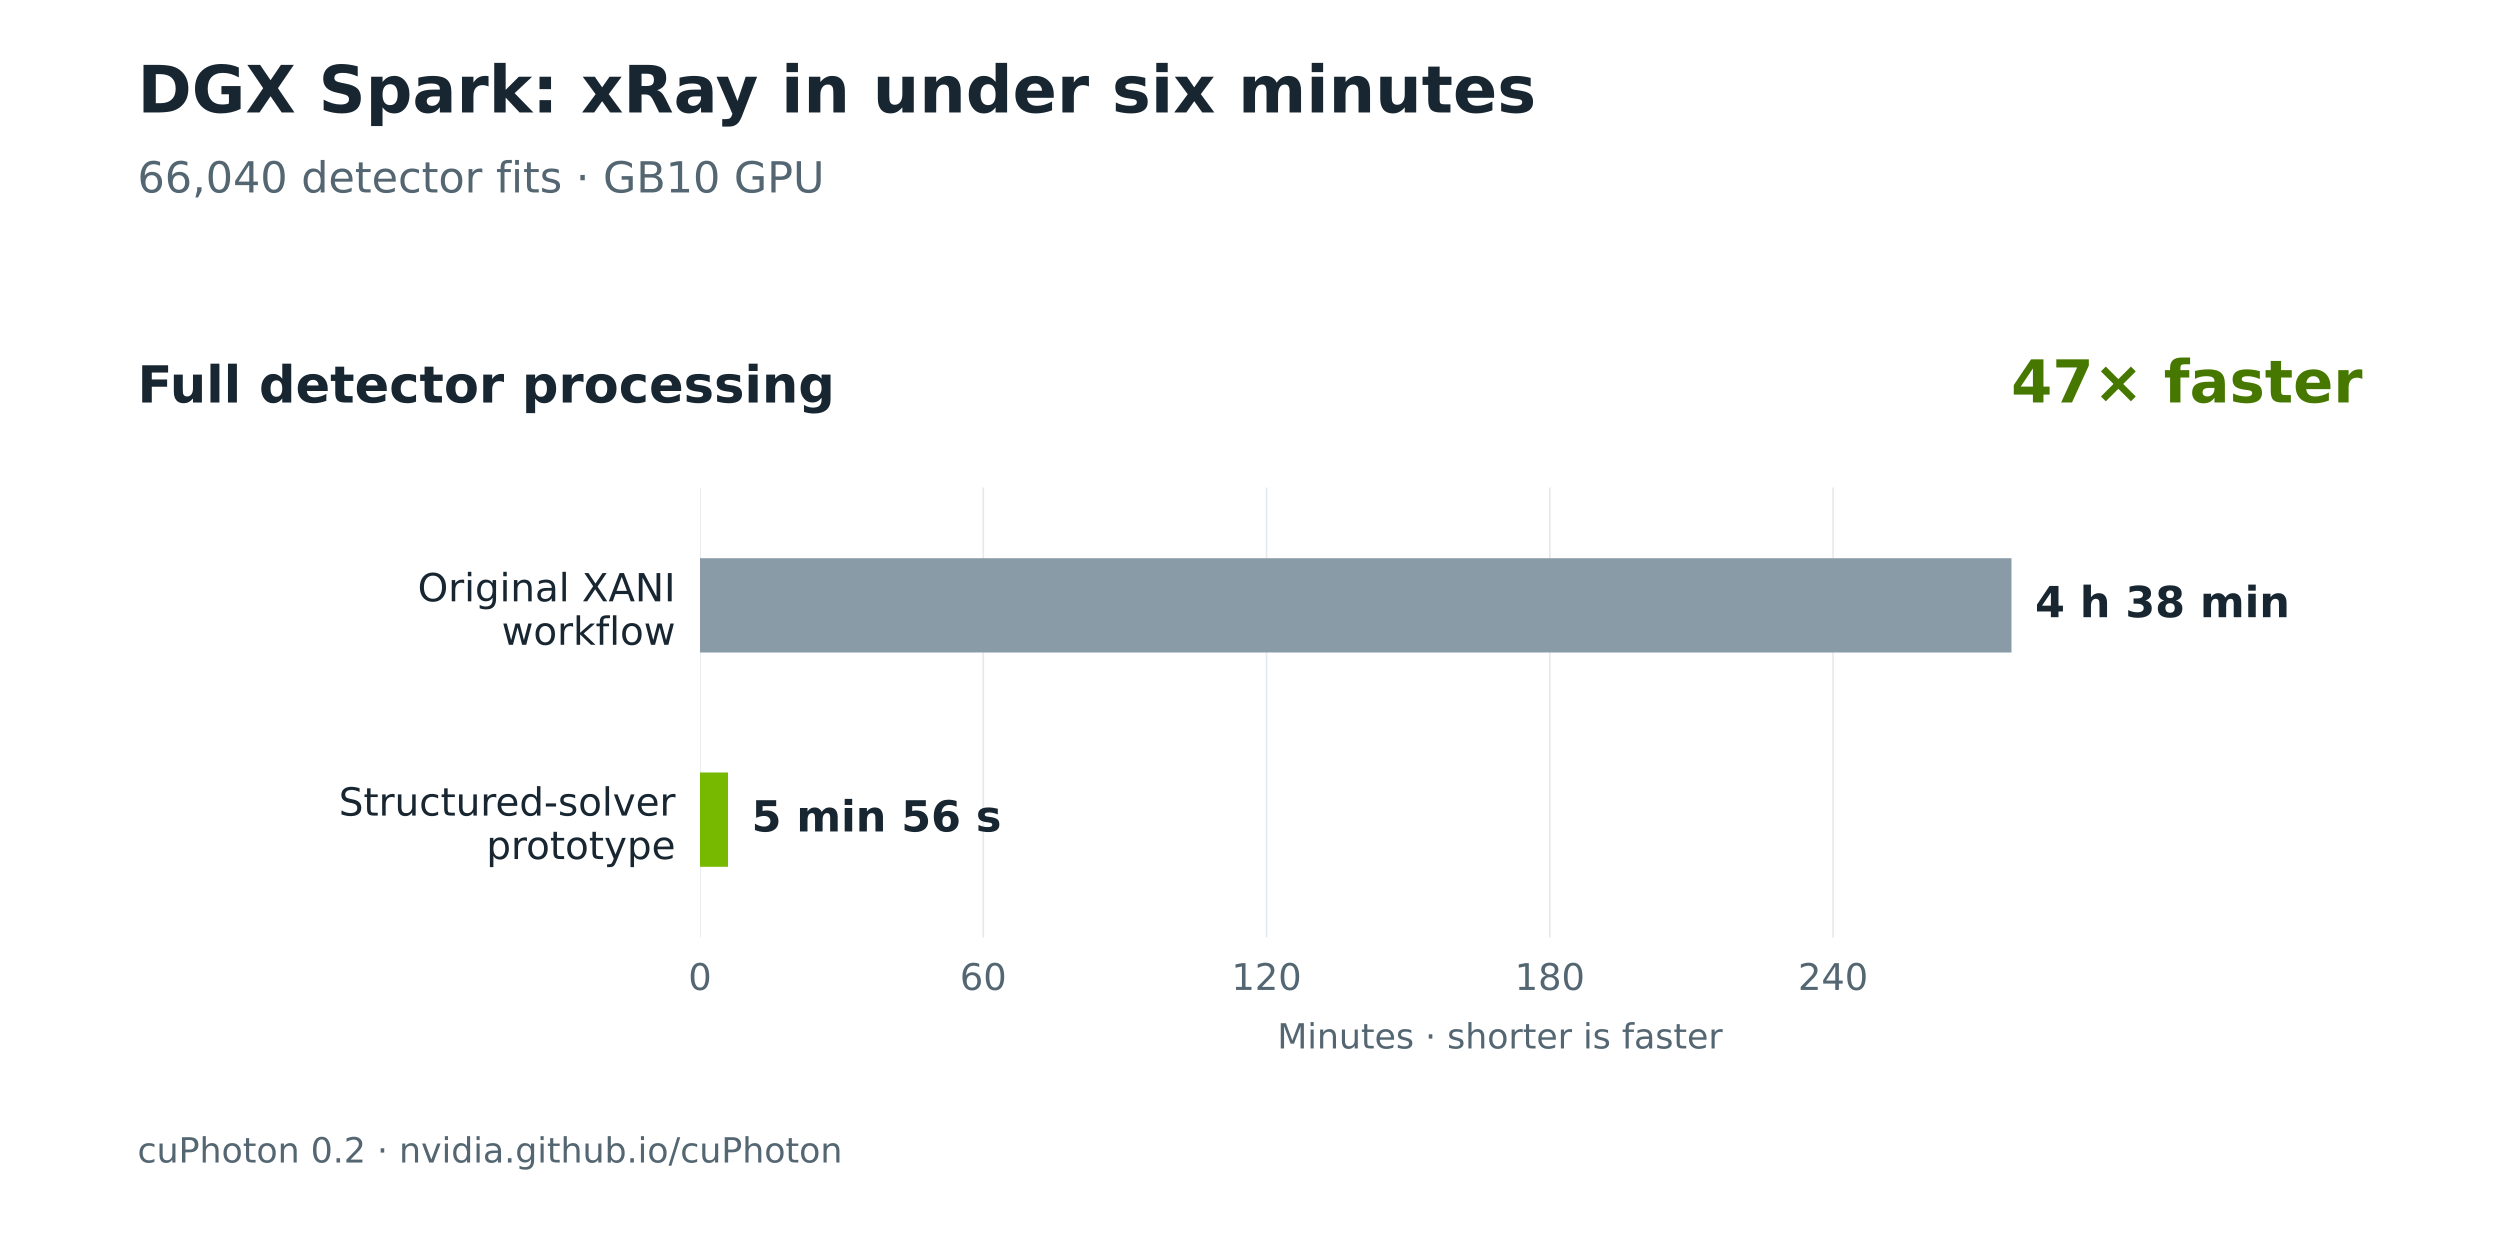
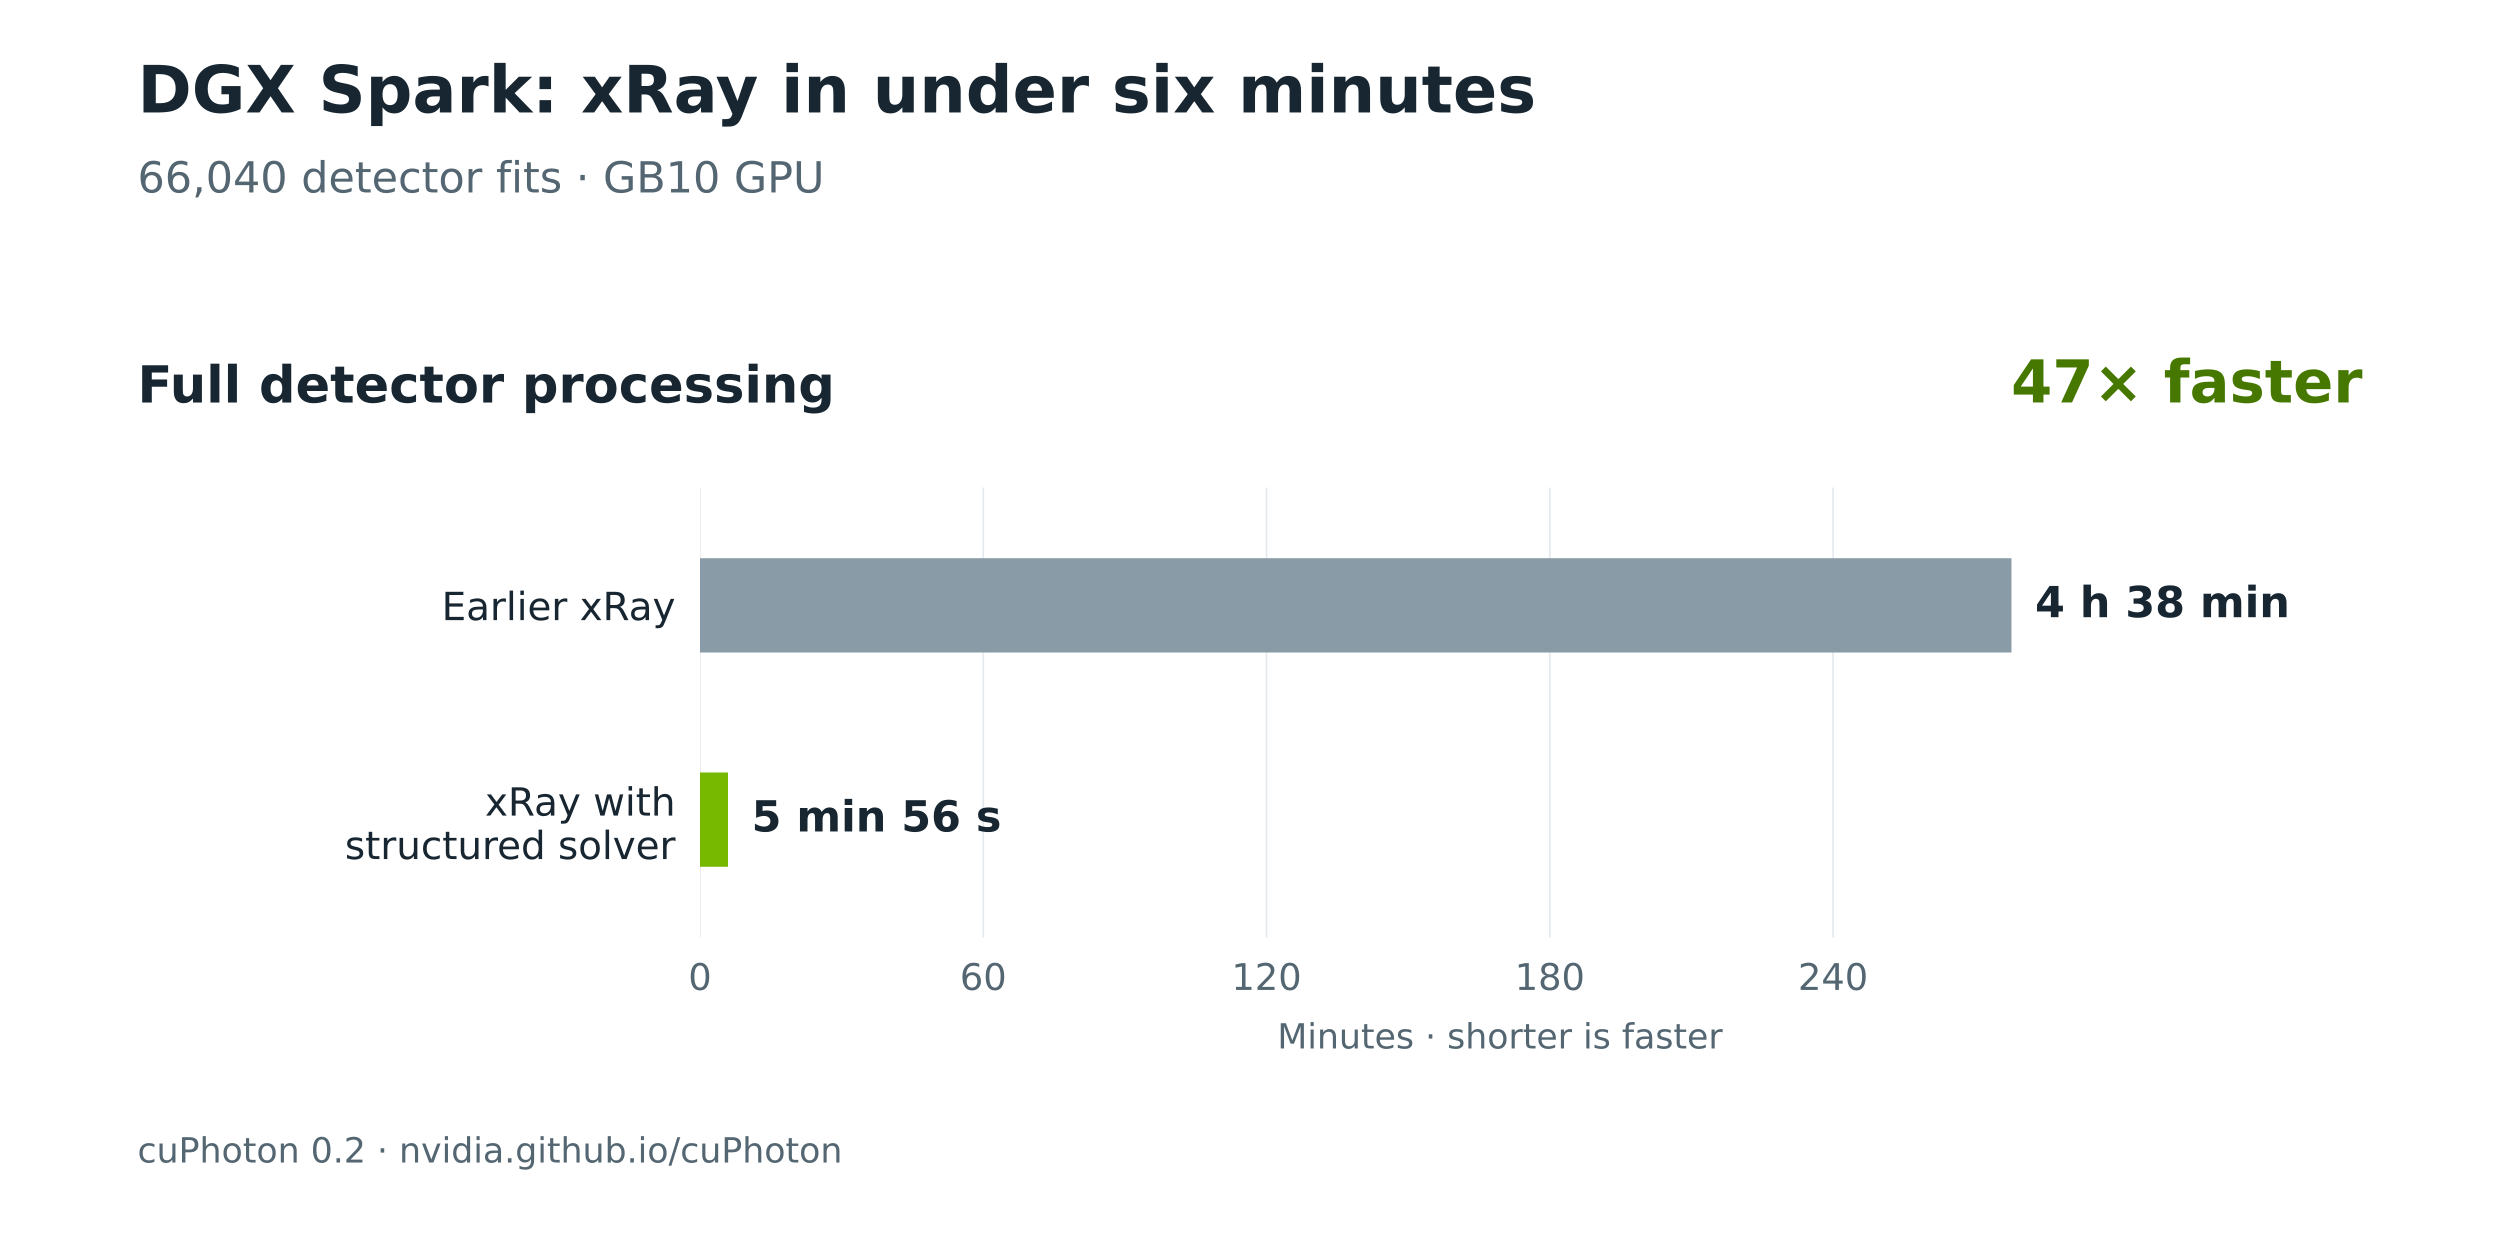
<svg xmlns="http://www.w3.org/2000/svg" width="1224pt" height="612pt" viewBox="0 0 1224 612" version="1.1">
  <defs>
    <style type="text/css">*{stroke-linejoin: round; stroke-linecap: butt}</style>
  </defs>
  <g id="figure_1">
    <g id="patch_1">
      <path d="M 0 612 L 1224 612 L 1224 0 L 0 0 z " style="fill: #ffffff" />
    </g>
    <g id="axes_1">
      <g id="patch_2">
        <path d="M 342.72 459 L 1126.08 459 L 1126.08 238.68 L 342.72 238.68 z " style="fill: #ffffff" />
      </g>
      <g id="matplotlib.axis_1">
        <g id="xtick_1">
          <g id="line2d_1">
            <path d="M 342.72 459 L 342.72 238.68 " clip-path="url(#pfa8af23135)" style="fill: none; stroke: #e4e9ed; stroke-width: 0.8; stroke-linecap: square" />
          </g>
          <g id="line2d_2" />
          <g id="text_1">
            <text style="fill: #536671; font: 18px 'DejaVu Sans'; text-anchor: middle" x="342.72" y="484.677" transform="rotate(-0 342.72 484.6772)">0</text>
          </g>
        </g>
        <g id="xtick_2">
          <g id="line2d_3">
            <path d="M 481.409 459 L 481.409 238.68 " clip-path="url(#pfa8af23135)" style="fill: none; stroke: #e4e9ed; stroke-width: 0.8; stroke-linecap: square" />
          </g>
          <g id="line2d_4" />
          <g id="text_2">
            <text style="fill: #536671; font: 18px 'DejaVu Sans'; text-anchor: middle" x="481.409" y="484.677" transform="rotate(-0 481.4085 484.6772)">60</text>
          </g>
        </g>
        <g id="xtick_3">
          <g id="line2d_5">
            <path d="M 620.097 459 L 620.097 238.68 " clip-path="url(#pfa8af23135)" style="fill: none; stroke: #e4e9ed; stroke-width: 0.8; stroke-linecap: square" />
          </g>
          <g id="line2d_6" />
          <g id="text_3">
            <text style="fill: #536671; font: 18px 'DejaVu Sans'; text-anchor: middle" x="620.097" y="484.677" transform="rotate(-0 620.0971 484.6772)">120</text>
          </g>
        </g>
        <g id="xtick_4">
          <g id="line2d_7">
            <path d="M 758.786 459 L 758.786 238.68 " clip-path="url(#pfa8af23135)" style="fill: none; stroke: #e4e9ed; stroke-width: 0.8; stroke-linecap: square" />
          </g>
          <g id="line2d_8" />
          <g id="text_4">
            <text style="fill: #536671; font: 18px 'DejaVu Sans'; text-anchor: middle" x="758.786" y="484.677" transform="rotate(-0 758.7856 484.6772)">180</text>
          </g>
        </g>
        <g id="xtick_5">
          <g id="line2d_9">
            <path d="M 897.474 459 L 897.474 238.68 " clip-path="url(#pfa8af23135)" style="fill: none; stroke: #e4e9ed; stroke-width: 0.8; stroke-linecap: square" />
          </g>
          <g id="line2d_10" />
          <g id="text_5">
            <text style="fill: #536671; font: 18px 'DejaVu Sans'; text-anchor: middle" x="897.474" y="484.677" transform="rotate(-0 897.4742 484.6772)">240</text>
          </g>
        </g>
        <g id="text_6">
          <text style="fill: #536671; font: 17px 'DejaVu Sans'; text-anchor: middle" x="734.4" y="513.338" transform="rotate(-0 734.4 513.338)">Minutes  ·  shorter is faster</text>
        </g>
      </g>
      <g id="matplotlib.axis_2">
        <g id="ytick_1">
          <g id="line2d_11" />
          <g id="text_7">
-             <text style="fill: #172631; font: 19px 'DejaVu Sans'" transform="translate(204.5006 294.4072)">Original XANI</text>
-             <text style="fill: #172631; font: 19px 'DejaVu Sans'" transform="translate(245.6119 315.683)">workflow</text>
+             <text style="fill: #172631; font: 19px 'DejaVu Sans'; text-anchor: end" x="330.72" y="303.601" transform="rotate(-0 330.72 303.6014)">Earlier xRay</text>
          </g>
        </g>
        <g id="ytick_2">
          <g id="line2d_12" />
          <g id="text_8">
-             <text style="fill: #172631; font: 19px 'DejaVu Sans'" transform="translate(165.8802 399.3214)">Structured-solver</text>
-             <text style="fill: #172631; font: 19px 'DejaVu Sans'" transform="translate(238.1277 420.5973)">prototype</text>
+             <text style="fill: #172631; font: 19px 'DejaVu Sans'" transform="translate(237.4656 399.3214)">xRay with</text>
+             <text style="fill: #172631; font: 19px 'DejaVu Sans'" transform="translate(168.8608 420.5973)">structured solver</text>
          </g>
        </g>
      </g>
      <g id="patch_3">
        <path d="M 342.72 273.302 L 984.818 273.302 L 984.818 319.464 L 342.72 319.464 z " clip-path="url(#pfa8af23135)" style="fill: #899ba7" />
      </g>
      <g id="patch_4">
        <path d="M 342.72 378.216 L 356.431 378.216 L 356.431 424.378 L 342.72 424.378 z " clip-path="url(#pfa8af23135)" style="fill: #76b900" />
      </g>
      <g id="text_9">
        <text style="fill: #172631; font: 700 21px 'DejaVu Sans'; text-anchor: start" x="996.376" y="302.178" transform="rotate(-0 996.3761 302.1775)">4 h 38 min</text>
      </g>
      <g id="text_10">
        <text style="fill: #172631; font: 700 21px 'DejaVu Sans'; text-anchor: start" x="367.989" y="407.092" transform="rotate(-0 367.9892 407.0918)">5 min 56 s</text>
      </g>
    </g>
    <g id="text_11">
      <text style="fill: #172631; font: 700 32px 'DejaVu Sans'; text-anchor: start" x="67.32" y="55.08" transform="rotate(-0 67.32 55.08)">DGX Spark: xRay in under six minutes</text>
    </g>
    <g id="text_12">
      <text style="fill: #536671; font: 21px 'DejaVu Sans'; text-anchor: start" x="67.32" y="94.248" transform="rotate(-0 67.32 94.248)">66,040 detector fits  ·  GB10 GPU</text>
    </g>
    <g id="text_13">
      <text style="fill: #172631; font: 700 25px 'DejaVu Sans'; text-anchor: start" x="67.32" y="197.064" transform="rotate(-0 67.32 197.064)">Full detector processing</text>
    </g>
    <g id="text_14">
      <text style="fill: #467800; font: 700 29px 'DejaVu Sans'; text-anchor: end" x="1156.68" y="197.064" transform="rotate(-0 1156.68 197.064)">47× faster</text>
    </g>
    <g id="text_15">
      <text style="fill: #536671; font: 17px 'DejaVu Sans'; text-anchor: start" x="67.32" y="569.16" transform="rotate(-0 67.32 569.16)">cuPhoton 0.2  ·  nvidia.github.io/cuPhoton</text>
    </g>
  </g>
  <defs>
    <clipPath id="pfa8af23135">
      <rect x="342.72" y="238.68" width="783.36" height="220.32" />
    </clipPath>
  </defs>
</svg>
